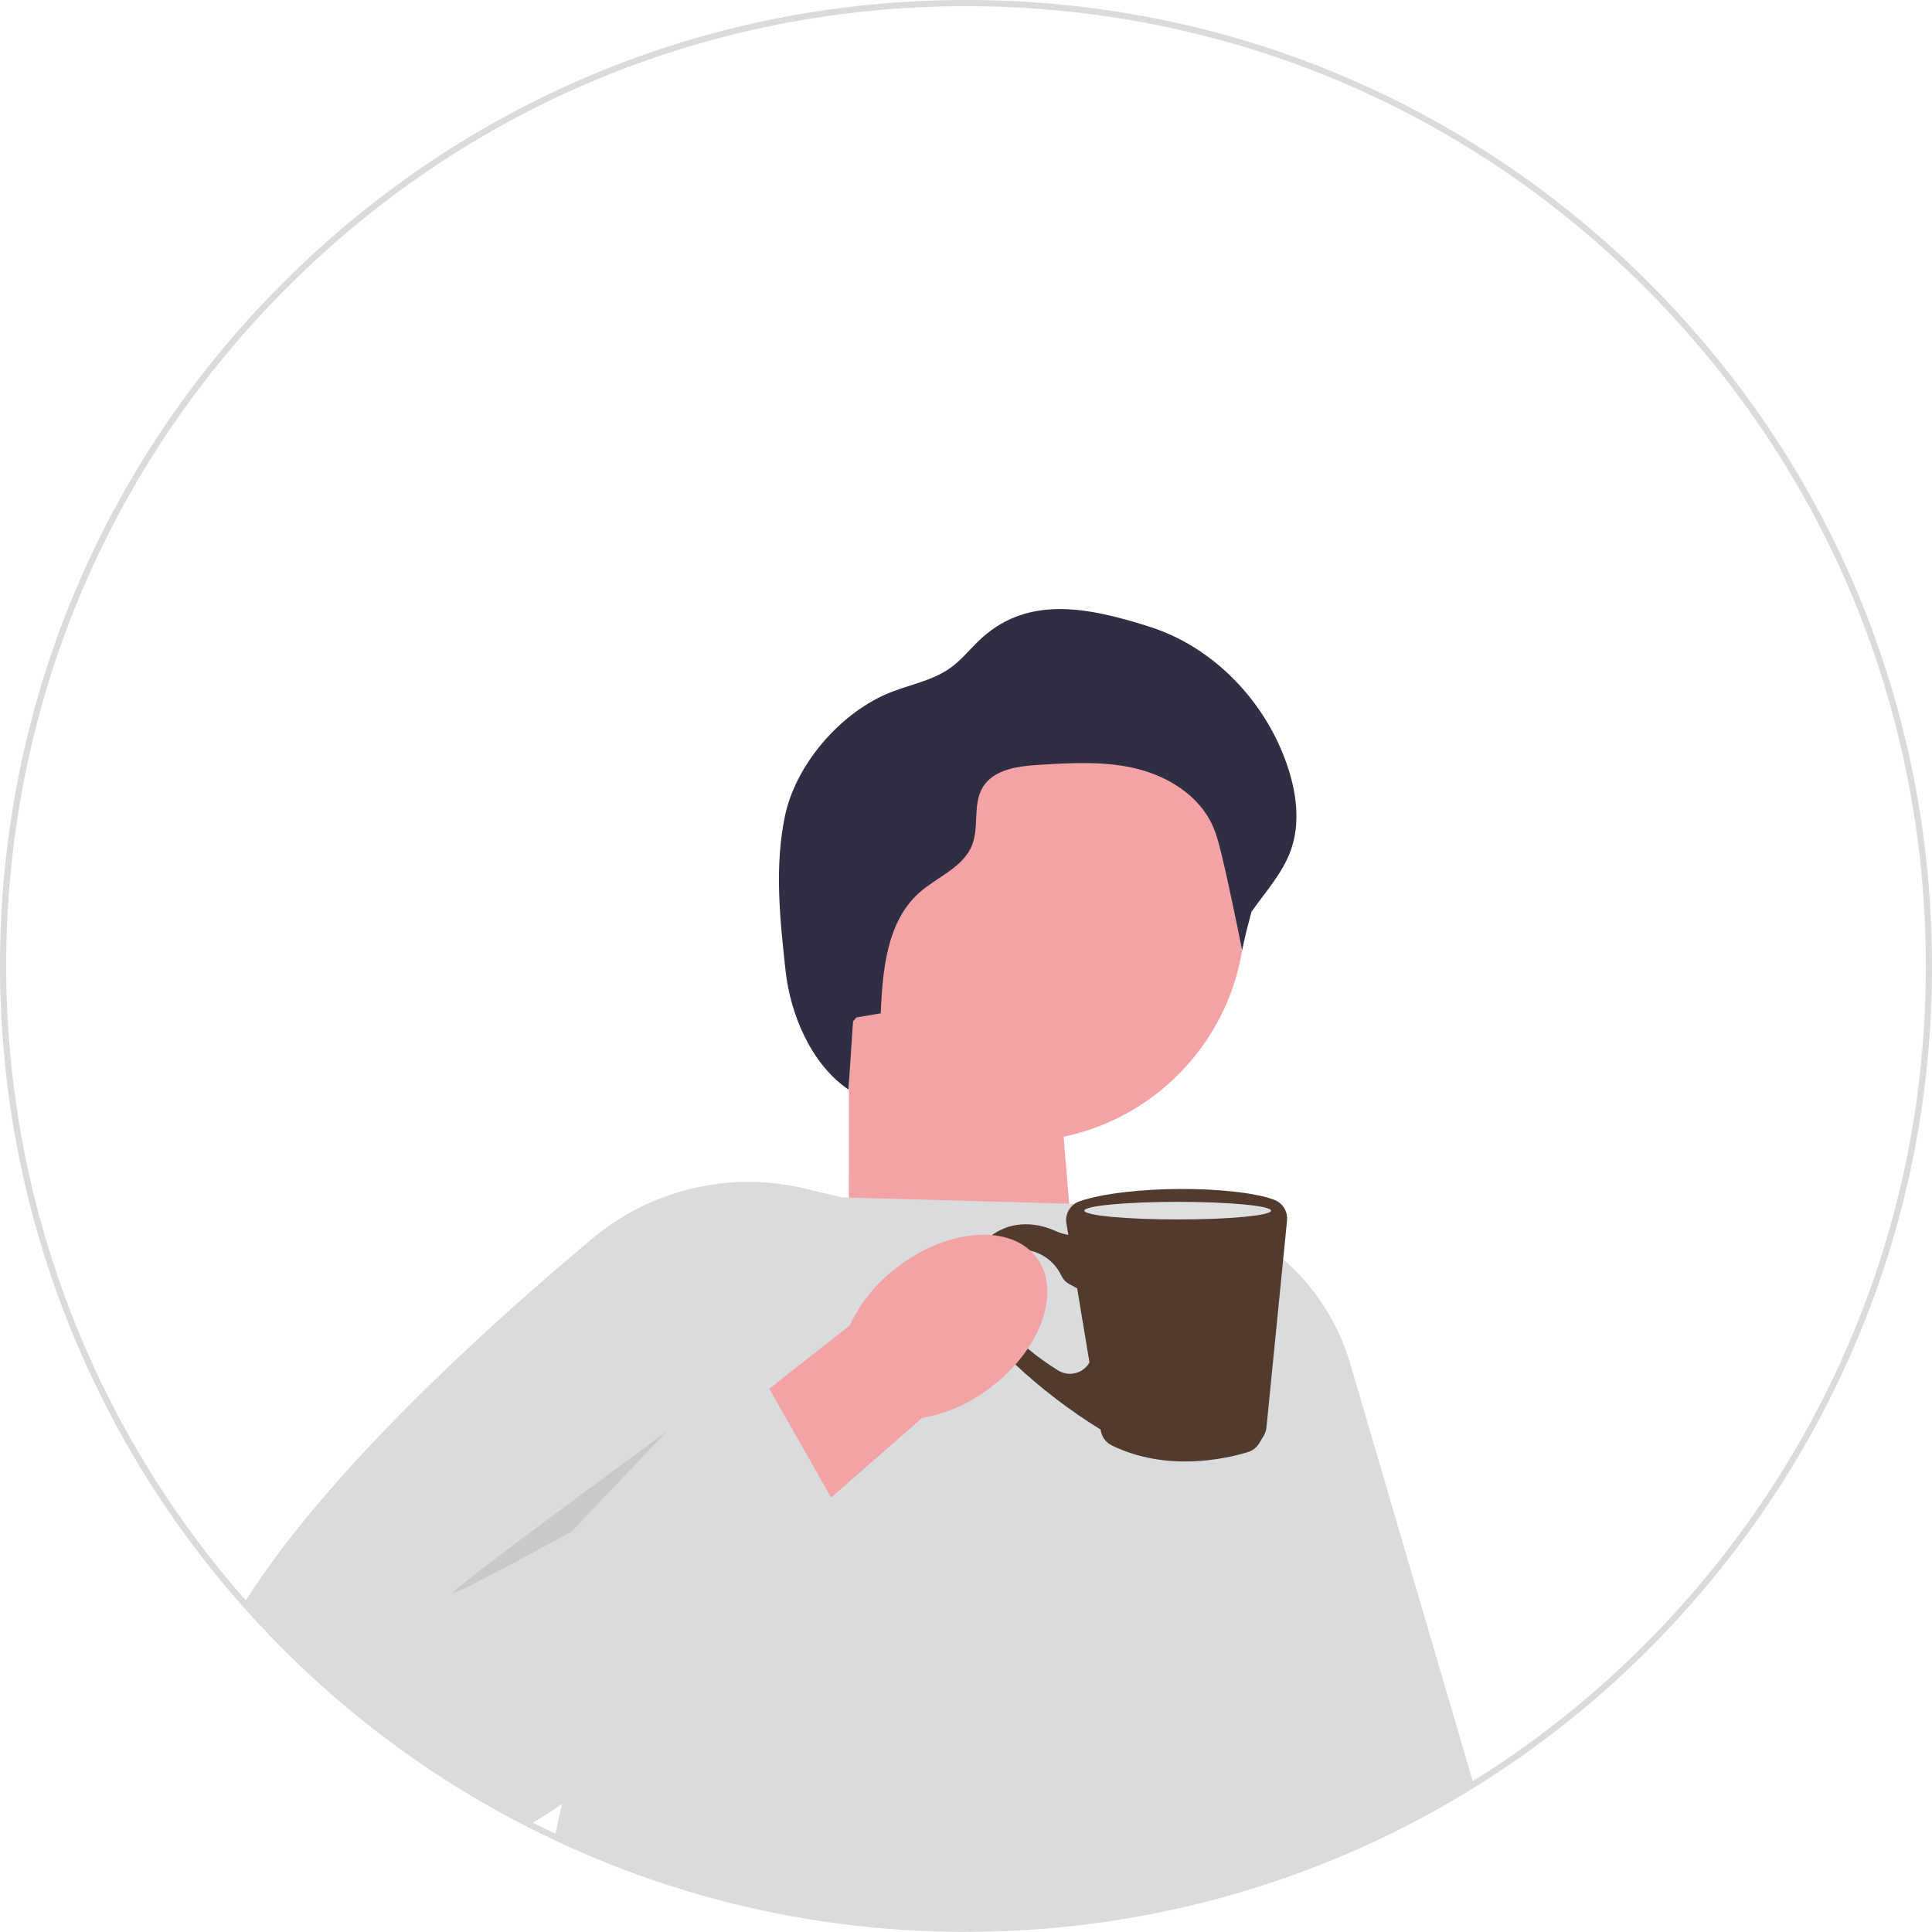
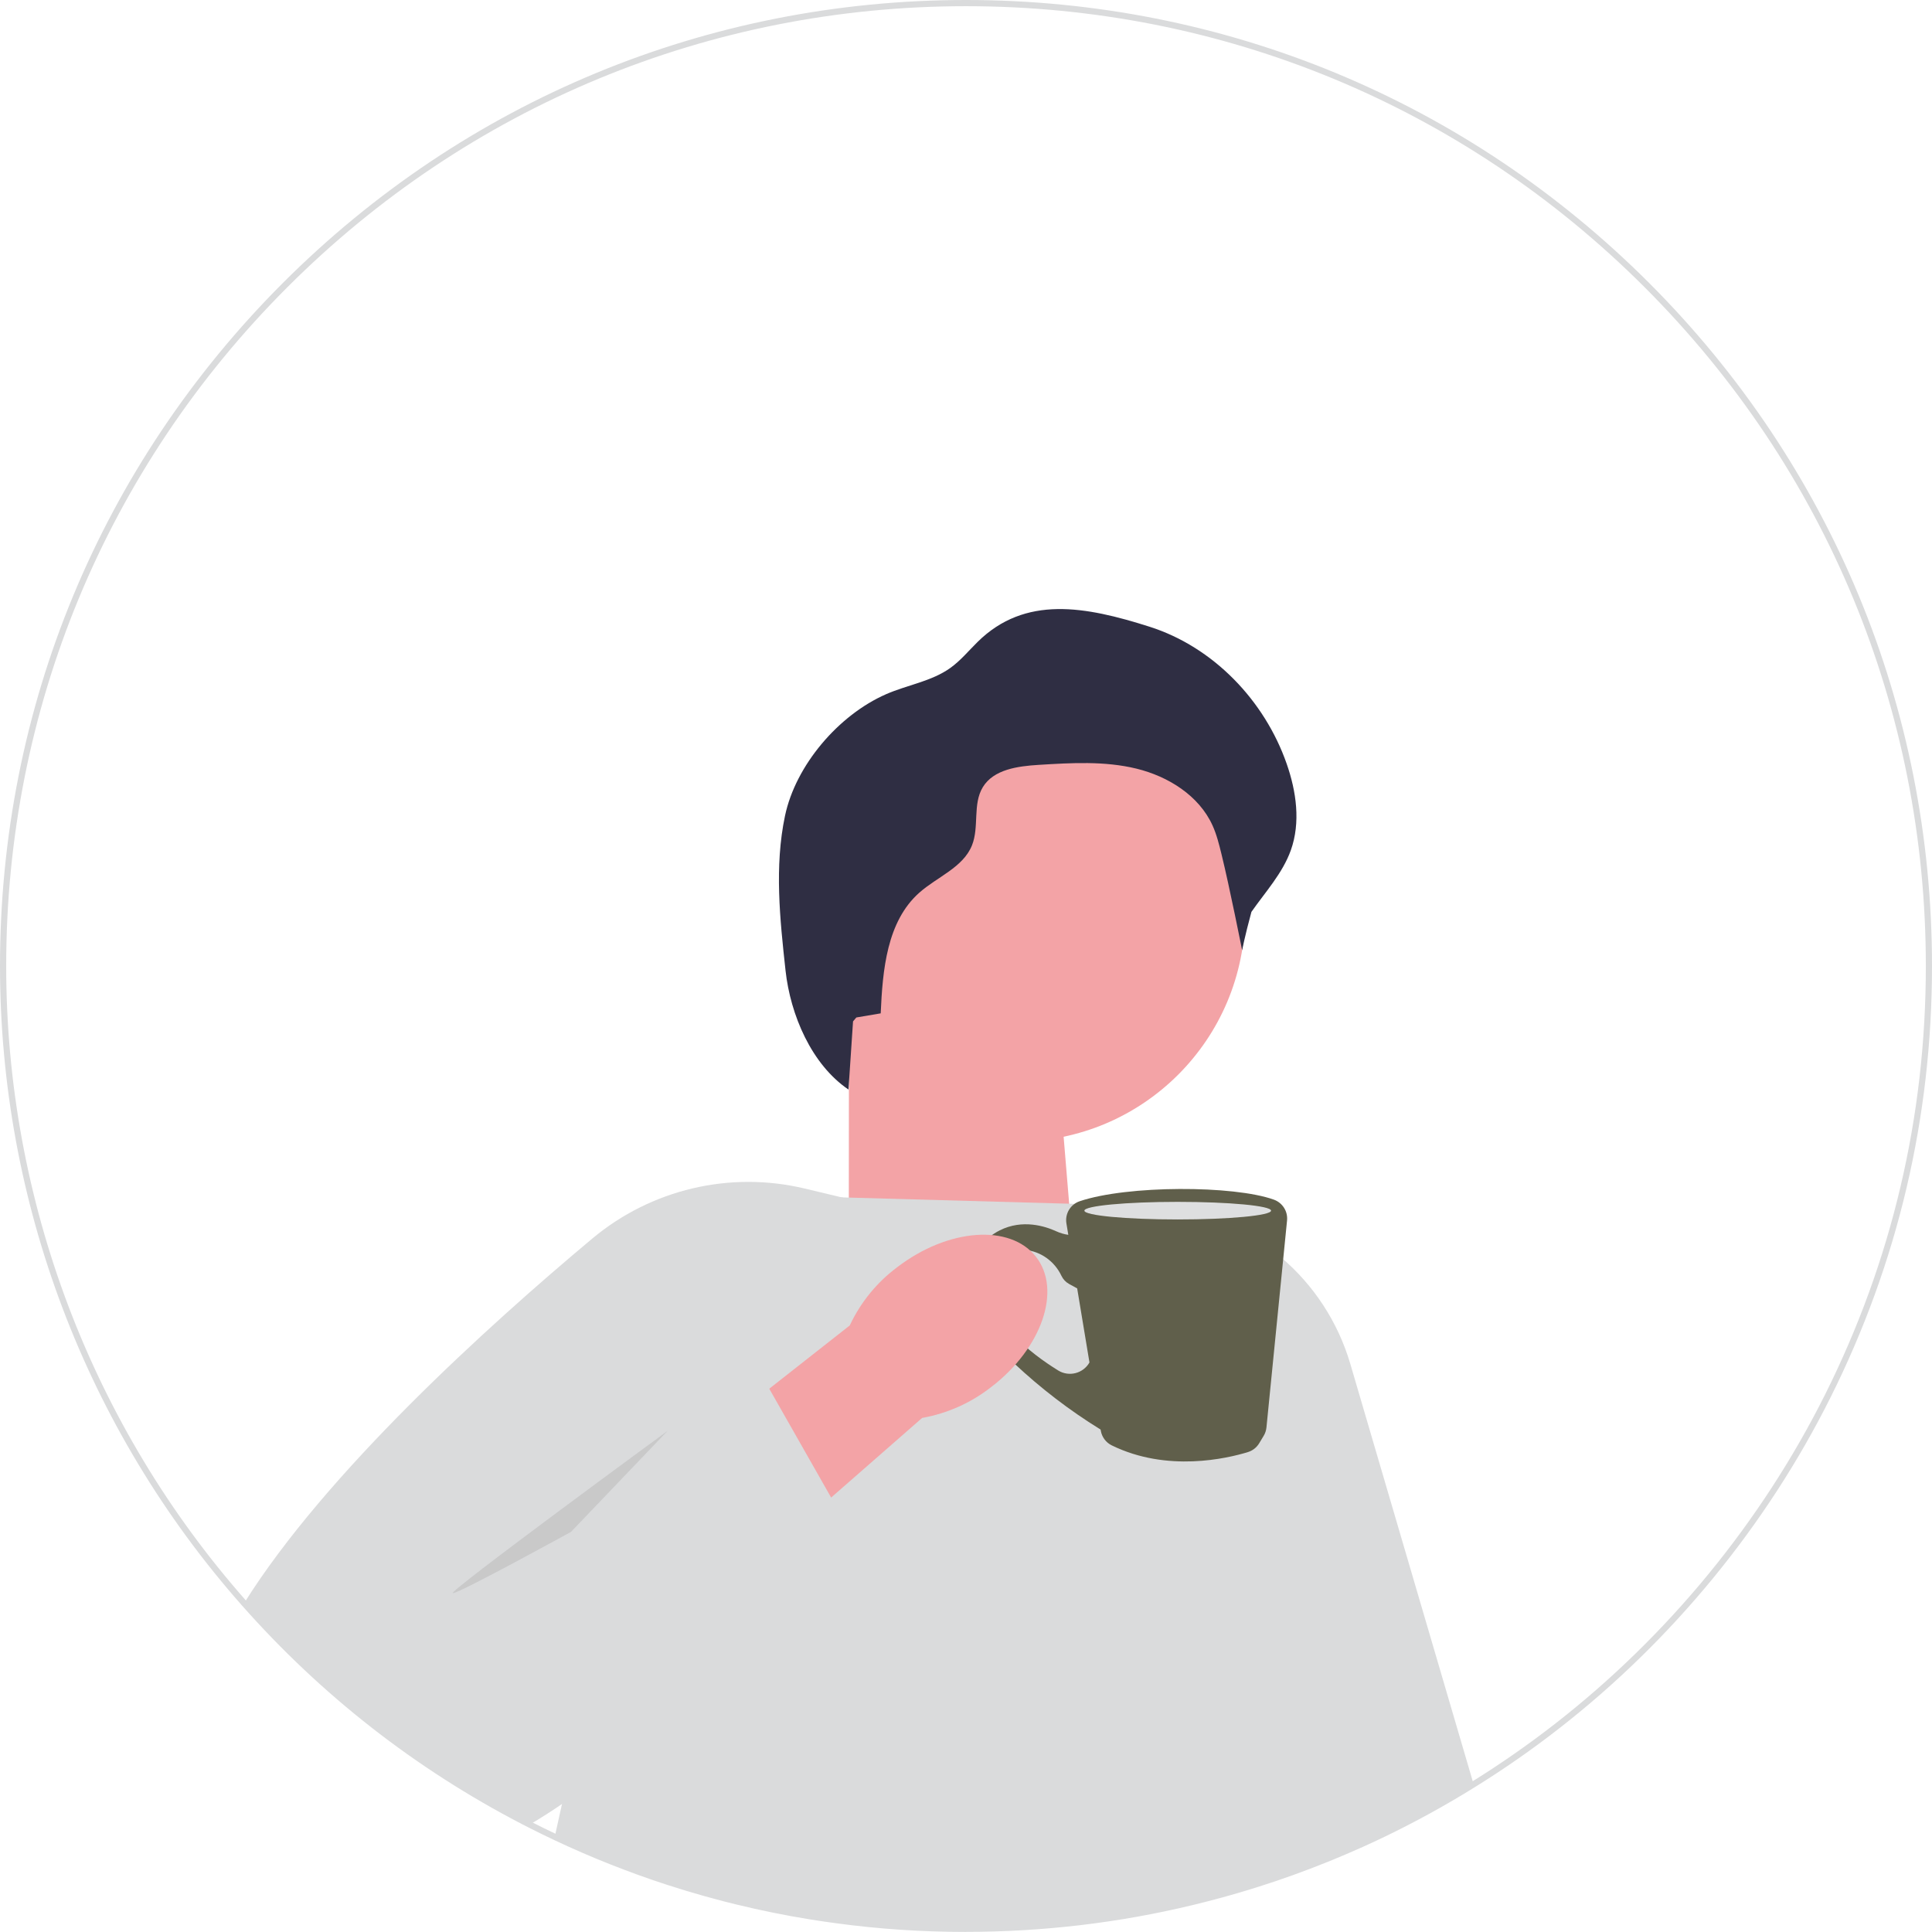
<svg xmlns="http://www.w3.org/2000/svg" width="623.65" height="623.63" viewBox="0 0 623.65 623.63" role="img" artist="Katerina Limpitsouni" source="https://undraw.co/">
  <path d="m311.82,623.63c-7.11,0-14.2-.24-21.06-.7-7.09-.47-14.19-1.19-21.12-2.14-3.05-.41-5.81-.82-8.44-1.25-7.81-1.27-15.76-2.88-23.62-4.8-2.69-.65-5.33-1.33-7.83-2.03-.88-.23-1.78-.48-2.67-.73-3.8-1.07-7.48-2.18-10.92-3.3-.22-.06-.48-.15-.74-.23-3.11-1-6.35-2.11-9.62-3.3-2.76-1-5.56-2.06-8.56-3.24-6.25-2.46-12.51-5.18-18.61-8.07-2.54-1.19-5.19-2.5-8.11-3.98-.52-.26-1.05-.53-1.57-.8l-.6-.31c-34.28-17.8-64.67-41.55-90.31-70.58C27.72,461.19,0,387.9,0,311.81c0-83.29,32.44-161.6,91.33-220.49C150.22,32.43,228.53,0,311.82,0s161.6,32.43,220.5,91.32c58.9,58.89,91.33,137.2,91.33,220.49,0,48.94-11.02,95.79-32.74,139.25-20.72,41.44-51.05,78.43-87.73,106.96-8.62,6.72-17.7,13.04-26.98,18.8-9.41,5.86-19.28,11.29-29.34,16.13-2.24,1.08-4.64,2.2-7.56,3.51l-.28.12c-.36.16-.72.32-1.08.47-2.18.97-4.4,1.92-6.59,2.82l-.99.42c-.62.26-1.2.5-1.78.72-7.43,3-14.92,5.7-22.26,8.01-.58.2-1.17.38-1.77.56l-.52.16c-6.1,1.89-12.52,3.65-19.05,5.22-23.79,5.74-48.41,8.65-73.16,8.65v.02h0l-0.0 0Zm0-621.63c-82.76,0-160.56,32.22-219.08,90.74C34.23,151.25,2,229.05,2,311.81c0,75.61,27.54,148.42,77.55,205.03,25.48,28.84,55.67,52.44,89.73,70.12l.6.31c.51.27,1.03.53,1.55.79,2.91,1.48,5.54,2.78,8.06,3.96,6.06,2.87,12.28,5.57,18.49,8.01,2.98,1.18,5.76,2.23,8.5,3.22,3.25,1.18,6.47,2.28,9.57,3.28.24.08.47.15.7.22,3.45,1.12,7.09,2.22,10.87,3.29.87.25,1.76.5,2.64.73,2.5.69,5.11,1.37,7.78,2.02,7.82,1.91,15.71,3.52,23.48,4.77,2.61.43,5.35.84,8.38,1.25,6.88.94,13.94,1.66,20.98,2.12,6.82.46,13.86.7,20.92.7,24.6,0,49.05-2.89,72.7-8.59,6.49-1.56,12.86-3.31,18.94-5.19l.52-.16c.58-.18,1.15-.35,1.73-.55,7.31-2.3,14.76-4.98,22.15-7.97.58-.23,1.14-.46,1.7-.69l1.23-.51c2.11-.87,4.25-1.79,6.37-2.73.37-.16.71-.31,1.06-.47l.28-.12c2.9-1.31,5.29-2.42,7.51-3.49,10-4.81,19.81-10.2,29.16-16.03,9.22-5.72,18.24-12.01,26.81-18.68,36.44-28.36,66.58-65.11,87.17-106.28,21.58-43.17,32.53-89.72,32.53-138.35,0-82.76-32.23-160.56-90.75-219.07C472.39,34.22,394.58,2,311.82,2Z" fill="#dadbdc" />
  <polygon points="273.97 426.13 349.74 444.28 340.95 338.1 274.03 343.64 273.97 426.13" fill="#f3a3a6" />
  <circle cx="328.17" cy="294.74" r="73.76" fill="#f3a3a6" />
  <path d="m406.02,608.08c-.59.2-1.17.38-1.76.56-.17.05-.34.11-.51.16-6.25,1.94-12.59,3.67-19,5.21-23.39,5.64-47.82,8.62-72.93,8.62-7.06,0-14.06-.23-20.99-.7-7.09-.47-14.11-1.18-21.05-2.13-2.82-.38-5.62-.79-8.41-1.25-7.95-1.29-15.81-2.9-23.55-4.79-2.61-.63-5.21-1.3-7.8-2.02-.89-.23-1.78-.48-2.66-.73-3.65-1.03-7.28-2.12-10.88-3.29-.24-.07-.49-.15-.73-.23-3.22-1.04-6.42-2.14-9.6-3.29-2.86-1.03-5.7-2.11-8.53-3.23-6.29-2.48-12.47-5.16-18.55-8.04l2.34-10.6,8.11-36.72,17.61-79.78,17.8-80.62,46.77,1.3h.02l2.28.07,71.13,1.98,31.12.87,29.77,218.65h0l0-0Z" fill="#dadbdc" />
  <path d="m475.68,575.97c-9.42,5.87-19.19,11.24-29.25,16.08-2.49,1.2-5.01,2.36-7.54,3.5-.45.2-.89.4-1.34.59-2.18.97-4.37,1.91-6.58,2.82h0l-.99.42c-.58.24-1.16.48-1.75.71-7.27,2.94-14.67,5.62-22.2,7.99-.59.2-1.17.38-1.76.56l-65.24-166.93-4.41-11.27-12.3-31.49-4.08-10.43,26.93.42,31.09.49c28.22,3.61,51.62,23.58,59.63,50.87l39.8,135.67h-.01v-0Z" fill="#dadbdc" />
  <path d="m276.43,328.44c2.62-.44,5.24-.89,7.86-1.33.62-14.01,1.97-29.64,12.46-38.95,5.78-5.13,14.14-8.12,17.01-15.3,2.38-5.95.16-13.26,3.48-18.74,3.49-5.77,11.29-6.8,18.03-7.22,10.55-.65,21.29-1.29,31.56,1.21,10.27,2.51,20.18,8.69,24.56,18.31,1.35,2.96,2.13,6.15,2.91,9.31,2.63,10.69,6.66,31.03,6.66,31.03,0,0,.78-4.21,3-12.4,4.53-6.48,10.06-12.46,12.72-19.9,3.2-8.96,1.79-18.97-1.35-27.94-7.13-20.41-23.67-37.66-44.27-44.22-20.61-6.55-40.1-10.26-55.5,4.92-2.89,2.85-5.49,6.03-8.79,8.39-6.1,4.37-13.89,5.47-20.77,8.49-15.31,6.72-29.15,22.88-32.6,39.24-3.45,16.36-1.65,33.31.17,49.94,1.57,14.34,8.38,30.33,20.32,38.43.49-7.34.98-14.67,1.47-22.01l1.06-1.25h.01v-.01Z" fill="#2f2e43" />
  <path d="m317.26,397.4l-.72,1.18-20.14,32.92-29.86,48.84-6.05,9.89-22.06,36.08s-7.16,10.07-19.24,22.98l-.04.04c-4.39,4.68-9.42,9.73-14.99,14.8-.04.05-.08.09-.13.12-6.8,6.2-14.4,12.43-22.62,18.08-3.38,2.33-6.86,4.55-10.42,6.63-.73-.36-1.45-.74-2.17-1.11-34.22-17.77-64.72-41.71-90.02-70.35,26.41-42.18,78.67-89.48,112.34-117.65,19.05-15.95,44.5-21.96,68.66-16.18l11.9,2.84,2.3.55,43.26,10.34h-0Z" fill="#dadbdc" />
-   <path d="m411.22,387.25c-12.97-4.67-47.3-4.69-62.7.51-2.99,1.01-4.8,4.05-4.28,7.16l.61,3.69c-1.34-.2-2.65-.58-3.89-1.15-3.67-1.68-10.9-3.96-18.2-.32-5.1,2.54-8.69,7.33-9.95,12.9-3.01,13.32,4.58,20.69,4.58,20.69l10.11,9.49c8.47,7.94,17.71,15.02,27.58,21.12l.2.12-3.6-21.66c-2.03,3.57-6.62,4.74-10.11,2.58-8.82-5.46-23.23-16.4-21.48-28.82,1.22-8.66,6.03-10.5,10.65-10.11,5.17.44,9.68,3.69,11.89,8.38.53,1.12,1.4,2.04,2.48,2.64l2.6,1.42,7.62,45.91c.34,2.06,1.66,3.84,3.53,4.76,17.92,8.79,37.26,4.23,43.95,2.18,1.53-.47,2.84-1.48,3.66-2.86l1.44-2.39c.5-.82.8-1.75.9-2.7l6.65-66.82c.29-2.95-1.46-5.71-4.25-6.72h.01Z" fill="#523b2e" />
+   <path d="m411.22,387.25c-12.97-4.67-47.3-4.69-62.7.51-2.99,1.01-4.8,4.05-4.28,7.16l.61,3.69c-1.34-.2-2.65-.58-3.89-1.15-3.67-1.68-10.9-3.96-18.2-.32-5.1,2.54-8.69,7.33-9.95,12.9-3.01,13.32,4.58,20.69,4.58,20.69l10.11,9.49c8.47,7.94,17.71,15.02,27.58,21.12l.2.12-3.6-21.66c-2.03,3.57-6.62,4.74-10.11,2.58-8.82-5.46-23.23-16.4-21.48-28.82,1.22-8.66,6.03-10.5,10.65-10.11,5.17.44,9.68,3.69,11.89,8.38.53,1.12,1.4,2.04,2.48,2.64l2.6,1.42,7.62,45.91c.34,2.06,1.66,3.84,3.53,4.76,17.92,8.79,37.26,4.23,43.95,2.18,1.53-.47,2.84-1.48,3.66-2.86l1.44-2.39c.5-.82.8-1.75.9-2.7l6.65-66.82c.29-2.95-1.46-5.71-4.25-6.72h.01Z" fill="#605f4b" />
  <ellipse cx="380.17" cy="390.8" rx="30.13" ry="2.84" fill="#dedfe0" />
-   <path id="uuid-add59a10-2c6d-45b5-a06d-26741c0f8cf5-363" d="m319.98,447.72c16.35-12.51,22.82-31.32,14.45-42.01-8.36-10.69-28.39-9.22-44.75,3.3-6.6,4.91-11.88,11.37-15.37,18.84l-68.56,53.89,27.22,32.56,64.7-56.59c8.19-1.47,15.84-4.9,22.3-9.99h.01Z" fill="#f3a3a6" />
+   <path id="uuid-add59a10-2c6d-45b5-a06d-26741c0f8cf5-399" d="m319.98,447.72c16.35-12.51,22.82-31.32,14.45-42.01-8.36-10.69-28.39-9.22-44.75,3.3-6.6,4.91-11.88,11.37-15.37,18.84l-68.56,53.89,27.22,32.56,64.7-56.59c8.19-1.47,15.84-4.9,22.3-9.99h.01Z" fill="#f3a3a6" />
  <polygon points="274.62 494.54 247.5 446.84 148.81 493.28 204.03 564.26 274.62 494.54" fill="#dadbdc" />
  <path d="m215.47,461.91s-71.94,52.67-69.28,52.38c2.66-.29,38.13-19.8,38.13-19.8l31.15-32.58h0v0Z" fill="#272223" isolation="isolate" opacity=".1" />
</svg>
